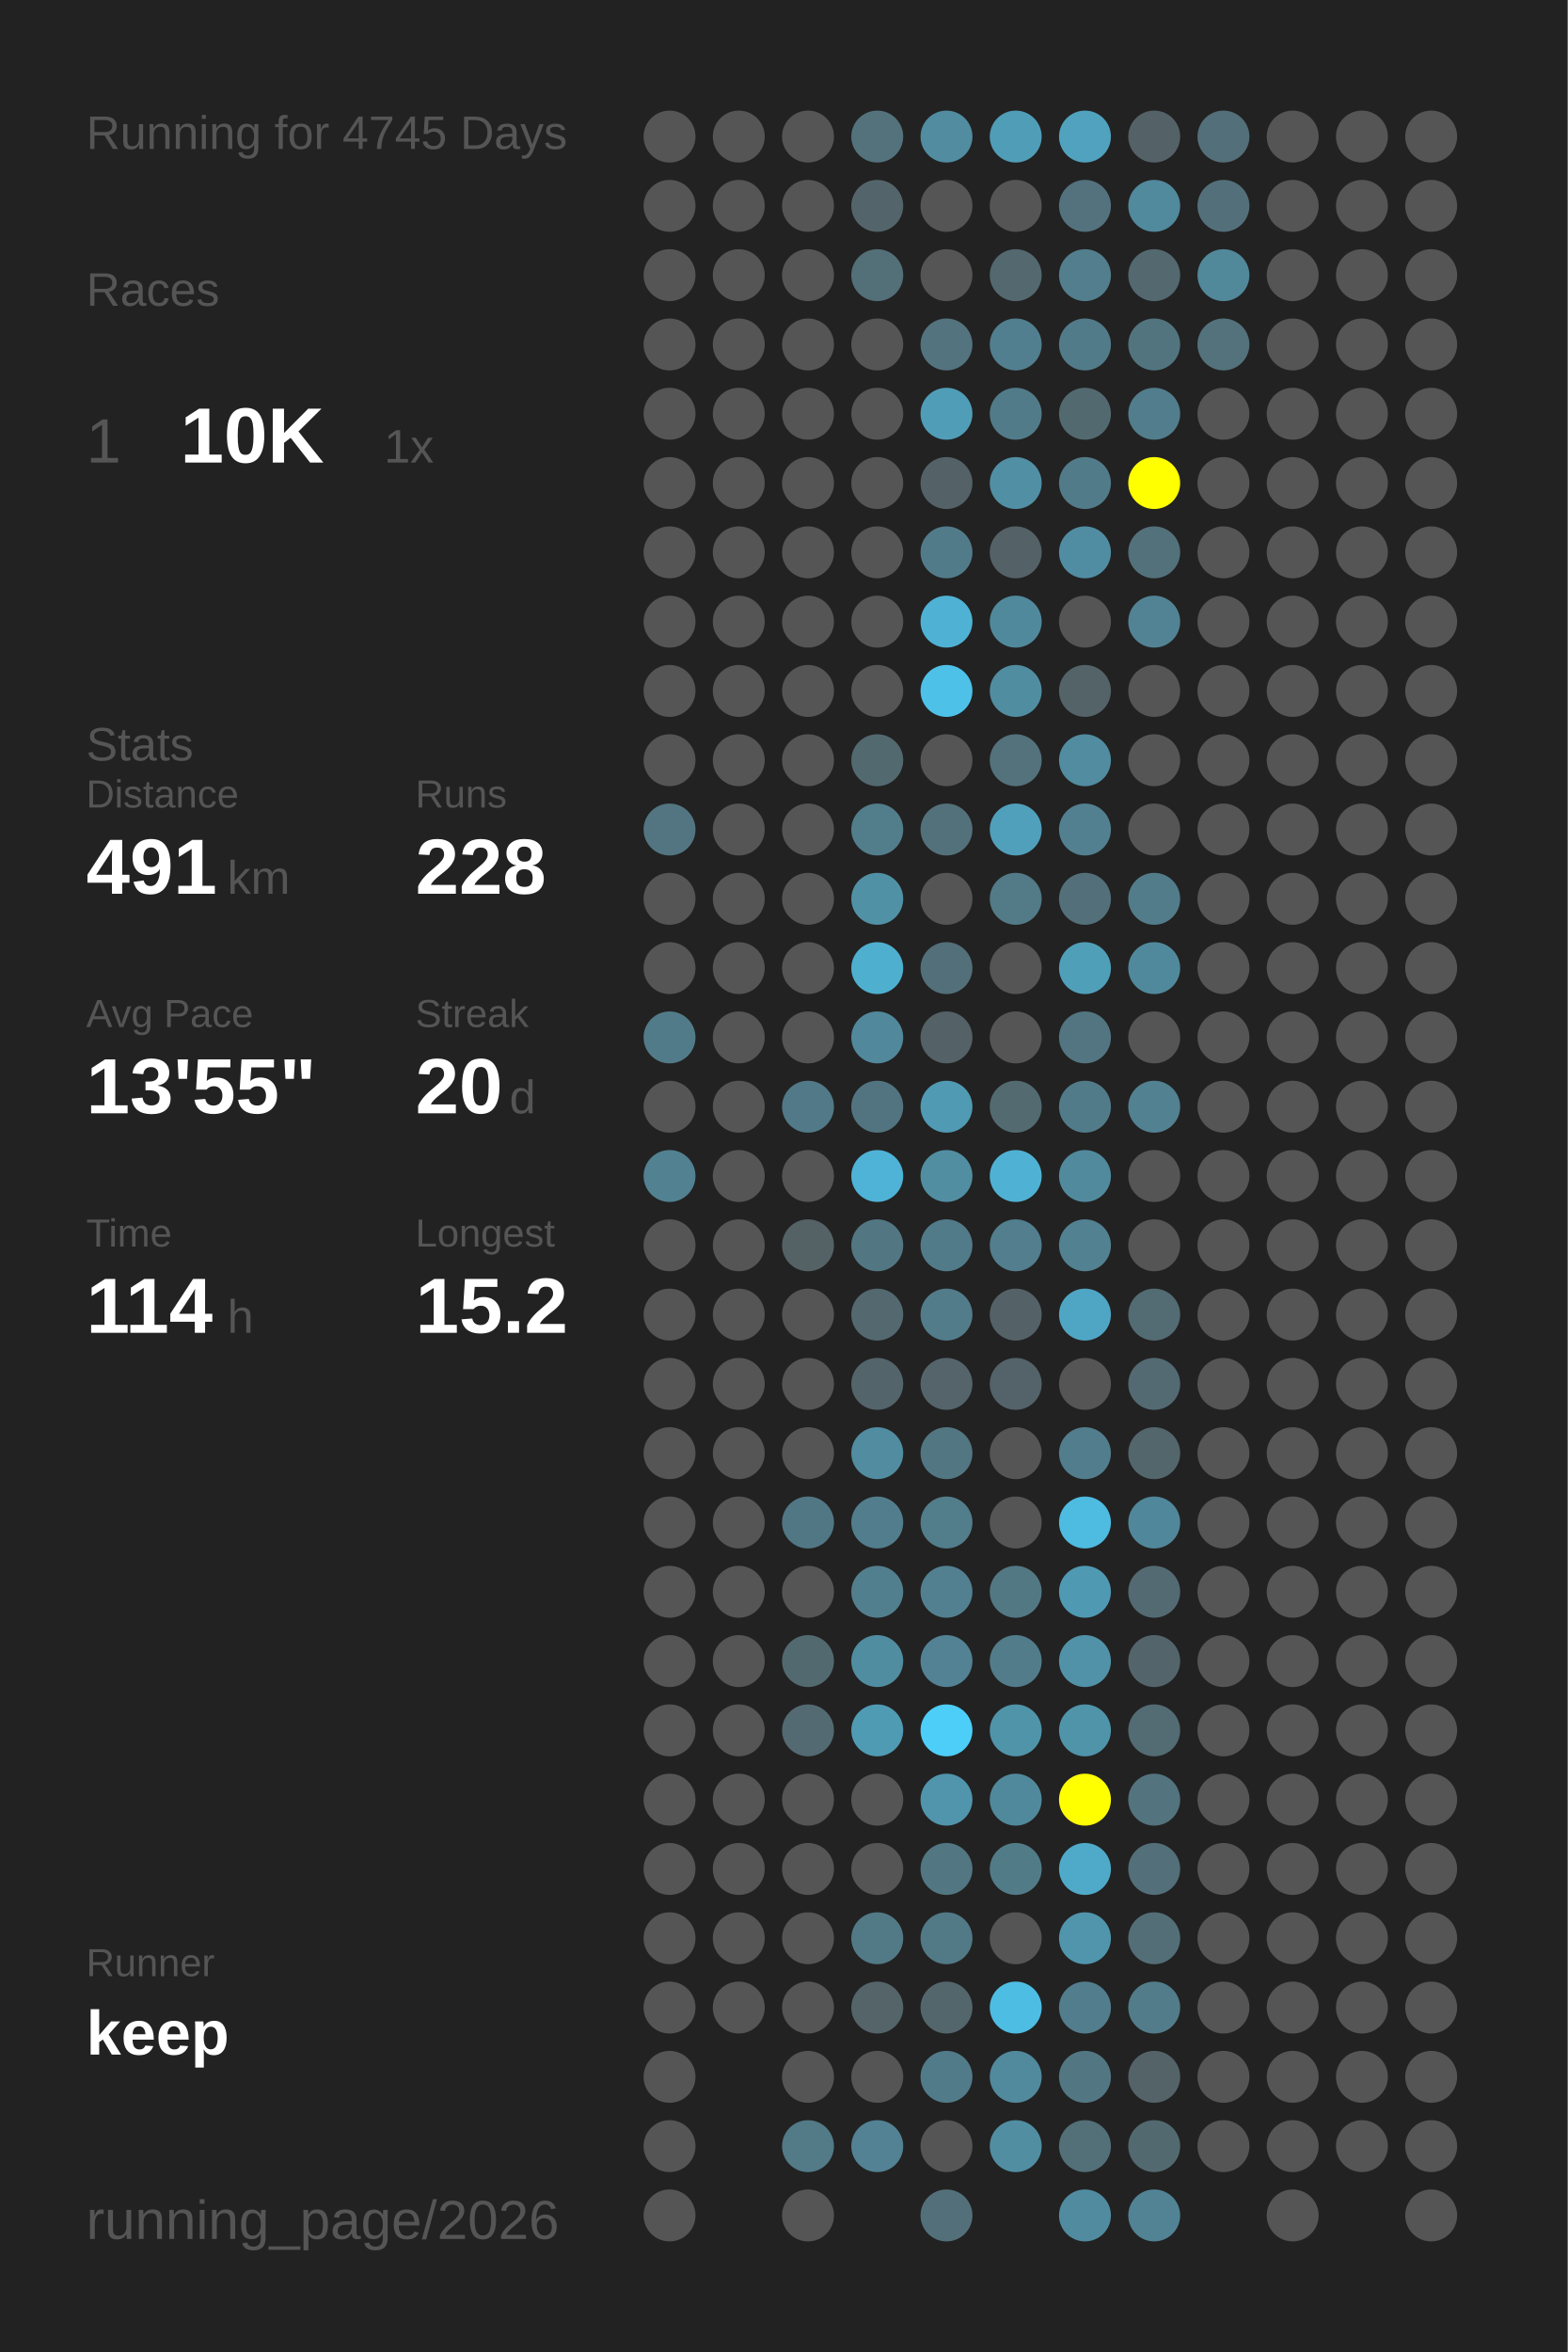
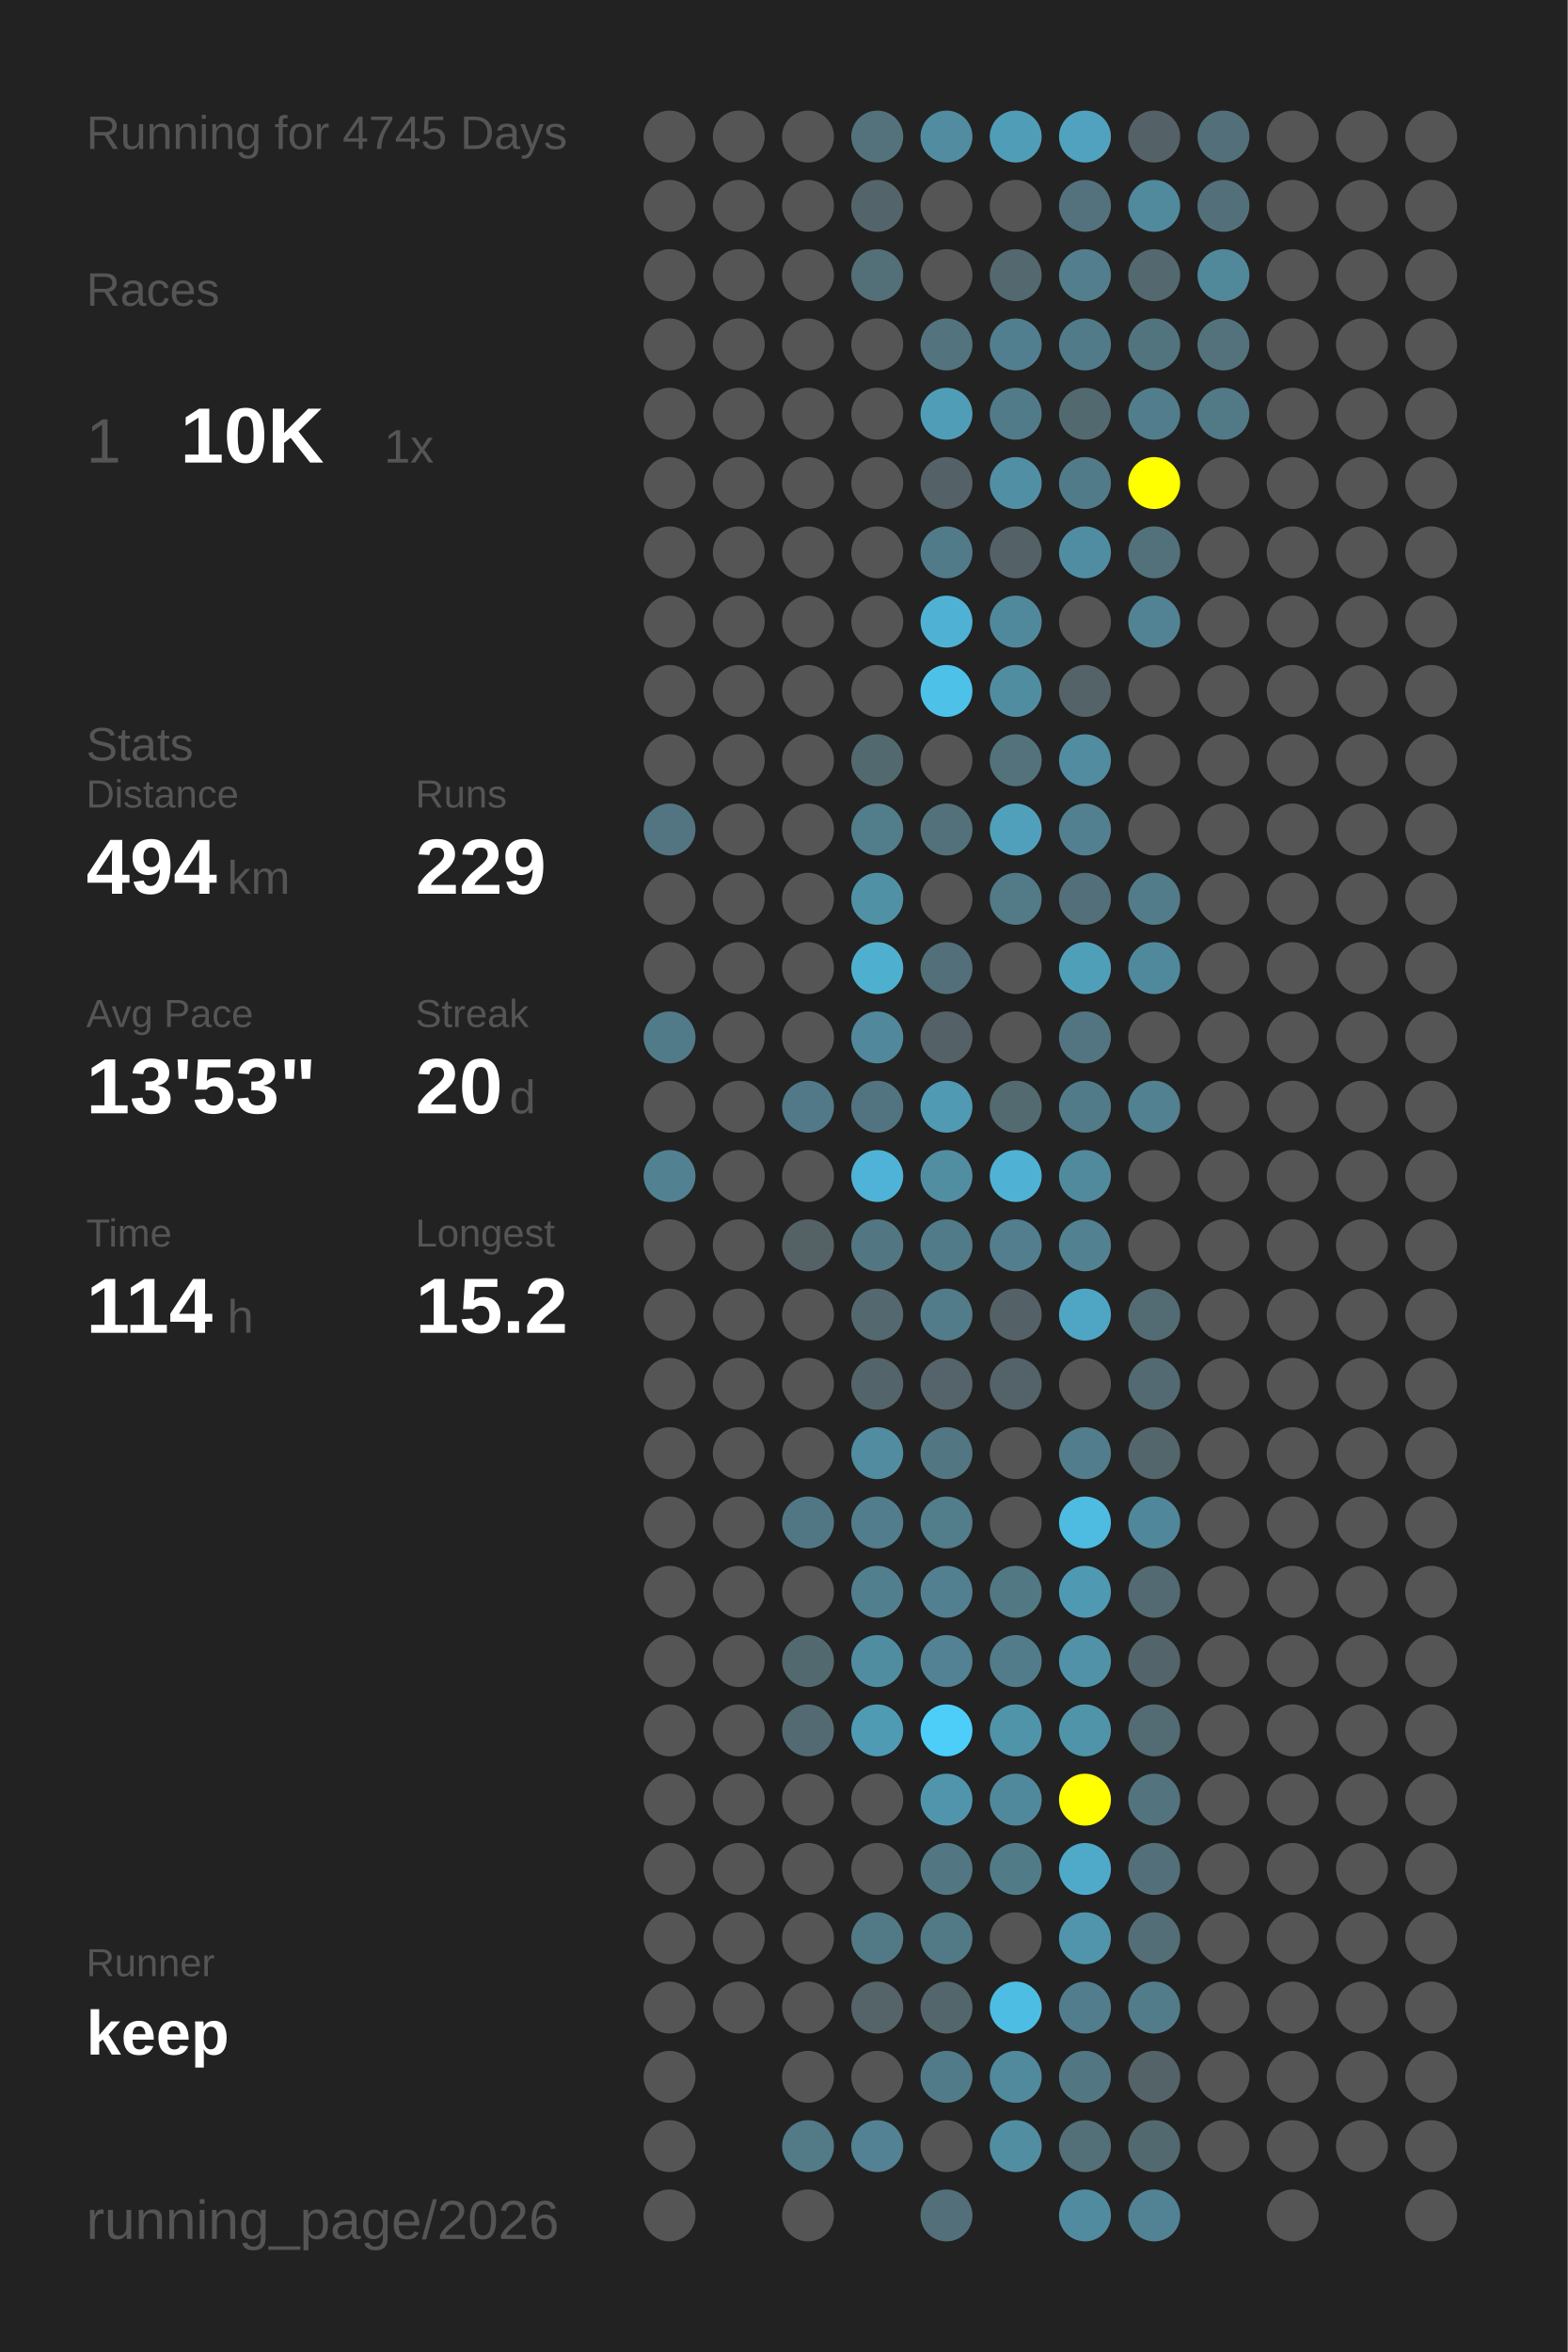
<svg xmlns="http://www.w3.org/2000/svg" baseProfile="full" height="300mm" version="1.1" viewBox="0,0,200,300" width="200mm">
  <defs />
  <rect fill="#222222" height="300" width="200" x="0" y="0" />
  <text fill="#555555" style="font-size:6px; font-family:Arial;" x="11" y="19">Running for 4745 Days</text>
  <text fill="#555555" style="font-size:6px; font-family:Arial;" x="11" y="39">Races</text>
  <text fill="#555555" style="font-size:8px; font-family:Arial;" x="11" y="59">1</text>
  <text fill="#FFFFFF" style="font-size:10px; font-family:Arial; font-weight:bold;" x="23" y="59">10K</text>
  <text fill="#555555" style="font-size:6px; font-family:Arial;" x="49" y="59">1x</text>
  <text fill="#555555" style="font-size:6px; font-family:Arial;" x="11" y="97">Stats</text>
  <text fill="#555555" style="font-size:5px; font-family:Arial;" x="11" y="103">Distance</text>
-   <text fill="#FFFFFF" style="font-size:10px; font-family:Arial; font-weight:bold;" x="11" y="114">491</text>
+   <text fill="#FFFFFF" style="font-size:10px; font-family:Arial; font-weight:bold;" x="11" y="114">494</text>
  <text fill="#555555" style="font-size:6px; font-family:Arial;" x="29" y="114">km</text>
  <text fill="#555555" style="font-size:5px; font-family:Arial;" x="53" y="103">Runs</text>
-   <text fill="#FFFFFF" style="font-size:10px; font-family:Arial; font-weight:bold;" x="53" y="114">228</text>
+   <text fill="#FFFFFF" style="font-size:10px; font-family:Arial; font-weight:bold;" x="53" y="114">229</text>
  <text fill="#555555" style="font-size:5px; font-family:Arial;" x="11" y="131">Avg Pace</text>
-   <text fill="#FFFFFF" style="font-size:10px; font-family:Arial; font-weight:bold;" x="11" y="142">13'55"</text>
+   <text fill="#FFFFFF" style="font-size:10px; font-family:Arial; font-weight:bold;" x="11" y="142">13'53"</text>
  <text fill="#555555" style="font-size:5px; font-family:Arial;" x="53" y="131">Streak</text>
  <text fill="#FFFFFF" style="font-size:10px; font-family:Arial; font-weight:bold;" x="53" y="142">20</text>
  <text fill="#555555" style="font-size:6px; font-family:Arial;" x="65" y="142">d</text>
  <text fill="#555555" style="font-size:5px; font-family:Arial;" x="11" y="159">Time</text>
  <text fill="#FFFFFF" style="font-size:10px; font-family:Arial; font-weight:bold;" x="11" y="170">114</text>
  <text fill="#555555" style="font-size:6px; font-family:Arial;" x="29" y="170">h</text>
  <text fill="#555555" style="font-size:5px; font-family:Arial;" x="53" y="159">Longest</text>
  <text fill="#FFFFFF" style="font-size:10px; font-family:Arial; font-weight:bold;" x="53" y="170">15.2</text>
  <text fill="#555555" style="font-size:5px; font-family:Arial;" x="11" y="252.065">Runner</text>
  <text fill="#FFFFFF" style="font-size:8px; font-family:Arial; font-weight:bold;" x="11" y="262.065">keep</text>
  <text fill="#555555" style="font-size:7px; font-family:Arial;" x="11" y="285.581">running_page/2026</text>
  <circle cx="85.417" cy="17.419" fill="#555555" r="3.312" />
  <circle cx="85.417" cy="26.258" fill="#555555" r="3.312" />
  <circle cx="85.417" cy="35.097" fill="#555555" r="3.312" />
  <circle cx="85.417" cy="43.935" fill="#555555" r="3.312" />
  <circle cx="85.417" cy="52.774" fill="#555555" r="3.312" />
  <circle cx="85.417" cy="61.613" fill="#555555" r="3.312" />
  <circle cx="85.417" cy="70.452" fill="#555555" r="3.312" />
  <circle cx="85.417" cy="79.29" fill="#555555" r="3.312" />
  <circle cx="85.417" cy="88.129" fill="#555555" r="3.312" />
  <circle cx="85.417" cy="96.968" fill="#555555" r="3.312" />
  <circle cx="85.417" cy="105.806" fill="#527581" r="3.312" />
  <circle cx="85.417" cy="114.645" fill="#555555" r="3.312" />
  <circle cx="85.417" cy="123.484" fill="#555555" r="3.312" />
  <circle cx="85.417" cy="132.323" fill="#527b89" r="3.312" />
  <circle cx="85.417" cy="141.161" fill="#555555" r="3.312" />
  <circle cx="85.417" cy="150" fill="#528191" r="3.312" />
  <circle cx="85.417" cy="158.839" fill="#555555" r="3.312" />
  <circle cx="85.417" cy="167.677" fill="#555555" r="3.312" />
  <circle cx="85.417" cy="176.516" fill="#555555" r="3.312" />
  <circle cx="85.417" cy="185.355" fill="#555555" r="3.312" />
  <circle cx="85.417" cy="194.194" fill="#555555" r="3.312" />
  <circle cx="85.417" cy="203.032" fill="#555555" r="3.312" />
  <circle cx="85.417" cy="211.871" fill="#555555" r="3.312" />
  <circle cx="85.417" cy="220.71" fill="#555555" r="3.312" />
  <circle cx="85.417" cy="229.548" fill="#555555" r="3.312" />
  <circle cx="85.417" cy="238.387" fill="#555555" r="3.312" />
  <circle cx="85.417" cy="247.226" fill="#555555" r="3.312" />
  <circle cx="85.417" cy="256.065" fill="#555555" r="3.312" />
  <circle cx="85.417" cy="264.903" fill="#555555" r="3.312" />
  <circle cx="85.417" cy="273.742" fill="#555555" r="3.312" />
  <circle cx="85.417" cy="282.581" fill="#555555" r="3.312" />
  <circle cx="94.25" cy="17.419" fill="#555555" r="3.312" />
  <circle cx="94.25" cy="26.258" fill="#555555" r="3.312" />
  <circle cx="94.25" cy="35.097" fill="#555555" r="3.312" />
  <circle cx="94.25" cy="43.935" fill="#555555" r="3.312" />
  <circle cx="94.25" cy="52.774" fill="#555555" r="3.312" />
  <circle cx="94.25" cy="61.613" fill="#555555" r="3.312" />
  <circle cx="94.25" cy="70.452" fill="#555555" r="3.312" />
  <circle cx="94.25" cy="79.29" fill="#555555" r="3.312" />
  <circle cx="94.25" cy="88.129" fill="#555555" r="3.312" />
  <circle cx="94.25" cy="96.968" fill="#555555" r="3.312" />
  <circle cx="94.25" cy="105.806" fill="#555555" r="3.312" />
  <circle cx="94.25" cy="114.645" fill="#555555" r="3.312" />
  <circle cx="94.25" cy="123.484" fill="#555555" r="3.312" />
  <circle cx="94.25" cy="132.323" fill="#555555" r="3.312" />
  <circle cx="94.25" cy="141.161" fill="#555555" r="3.312" />
  <circle cx="94.25" cy="150" fill="#555555" r="3.312" />
  <circle cx="94.25" cy="158.839" fill="#555555" r="3.312" />
  <circle cx="94.25" cy="167.677" fill="#555555" r="3.312" />
  <circle cx="94.25" cy="176.516" fill="#555555" r="3.312" />
  <circle cx="94.25" cy="185.355" fill="#555555" r="3.312" />
  <circle cx="94.25" cy="194.194" fill="#555555" r="3.312" />
  <circle cx="94.25" cy="203.032" fill="#555555" r="3.312" />
  <circle cx="94.25" cy="211.871" fill="#555555" r="3.312" />
  <circle cx="94.25" cy="220.71" fill="#555555" r="3.312" />
  <circle cx="94.25" cy="229.548" fill="#555555" r="3.312" />
  <circle cx="94.25" cy="238.387" fill="#555555" r="3.312" />
  <circle cx="94.25" cy="247.226" fill="#555555" r="3.312" />
  <circle cx="94.25" cy="256.065" fill="#555555" r="3.312" />
  <circle cx="103.083" cy="17.419" fill="#555555" r="3.312" />
  <circle cx="103.083" cy="26.258" fill="#555555" r="3.312" />
  <circle cx="103.083" cy="35.097" fill="#555555" r="3.312" />
  <circle cx="103.083" cy="43.935" fill="#555555" r="3.312" />
  <circle cx="103.083" cy="52.774" fill="#555555" r="3.312" />
  <circle cx="103.083" cy="61.613" fill="#555555" r="3.312" />
  <circle cx="103.083" cy="70.452" fill="#555555" r="3.312" />
  <circle cx="103.083" cy="79.29" fill="#555555" r="3.312" />
  <circle cx="103.083" cy="88.129" fill="#555555" r="3.312" />
  <circle cx="103.083" cy="96.968" fill="#555555" r="3.312" />
  <circle cx="103.083" cy="105.806" fill="#555555" r="3.312" />
  <circle cx="103.083" cy="114.645" fill="#555555" r="3.312" />
  <circle cx="103.083" cy="123.484" fill="#555555" r="3.312" />
  <circle cx="103.083" cy="132.323" fill="#555555" r="3.312" />
  <circle cx="103.083" cy="141.161" fill="#527987" r="3.312" />
  <circle cx="103.083" cy="150" fill="#555555" r="3.312" />
  <circle cx="103.083" cy="158.839" fill="#546266" r="3.312" />
  <circle cx="103.083" cy="167.677" fill="#555555" r="3.312" />
  <circle cx="103.083" cy="176.516" fill="#555555" r="3.312" />
  <circle cx="103.083" cy="185.355" fill="#555555" r="3.312" />
  <circle cx="103.083" cy="194.194" fill="#527784" r="3.312" />
  <circle cx="103.083" cy="203.032" fill="#555555" r="3.312" />
  <circle cx="103.083" cy="211.871" fill="#536970" r="3.312" />
  <circle cx="103.083" cy="220.71" fill="#536a72" r="3.312" />
  <circle cx="103.083" cy="229.548" fill="#555555" r="3.312" />
  <circle cx="103.083" cy="238.387" fill="#555555" r="3.312" />
  <circle cx="103.083" cy="247.226" fill="#555555" r="3.312" />
  <circle cx="103.083" cy="256.065" fill="#555555" r="3.312" />
  <circle cx="103.083" cy="264.903" fill="#555555" r="3.312" />
  <circle cx="103.083" cy="273.742" fill="#527a87" r="3.312" />
  <circle cx="103.083" cy="282.581" fill="#555555" r="3.312" />
  <circle cx="111.917" cy="17.419" fill="#53727c" r="3.312" />
  <circle cx="111.917" cy="26.258" fill="#53656b" r="3.312" />
  <circle cx="111.917" cy="35.097" fill="#536f78" r="3.312" />
  <circle cx="111.917" cy="43.935" fill="#555555" r="3.312" />
  <circle cx="111.917" cy="52.774" fill="#555555" r="3.312" />
  <circle cx="111.917" cy="61.613" fill="#555555" r="3.312" />
  <circle cx="111.917" cy="70.452" fill="#555555" r="3.312" />
  <circle cx="111.917" cy="79.29" fill="#555555" r="3.312" />
  <circle cx="111.917" cy="88.129" fill="#555555" r="3.312" />
  <circle cx="111.917" cy="96.968" fill="#536970" r="3.312" />
  <circle cx="111.917" cy="105.806" fill="#527d8b" r="3.312" />
  <circle cx="111.917" cy="114.645" fill="#5191a6" r="3.312" />
  <circle cx="111.917" cy="123.484" fill="#4fafcf" r="3.312" />
  <circle cx="111.917" cy="132.323" fill="#51889b" r="3.312" />
  <circle cx="111.917" cy="141.161" fill="#527480" r="3.312" />
  <circle cx="111.917" cy="150" fill="#4eb3d6" r="3.312" />
  <circle cx="111.917" cy="158.839" fill="#527783" r="3.312" />
  <circle cx="111.917" cy="167.677" fill="#53686f" r="3.312" />
  <circle cx="111.917" cy="176.516" fill="#53646a" r="3.312" />
  <circle cx="111.917" cy="185.355" fill="#518ca0" r="3.312" />
  <circle cx="111.917" cy="194.194" fill="#527d8c" r="3.312" />
  <circle cx="111.917" cy="203.032" fill="#527f8e" r="3.312" />
  <circle cx="111.917" cy="211.871" fill="#518da1" r="3.312" />
  <circle cx="111.917" cy="220.71" fill="#509bb4" r="3.312" />
  <circle cx="111.917" cy="229.548" fill="#555555" r="3.312" />
  <circle cx="111.917" cy="238.387" fill="#555555" r="3.312" />
  <circle cx="111.917" cy="247.226" fill="#527986" r="3.312" />
  <circle cx="111.917" cy="256.065" fill="#546469" r="3.312" />
  <circle cx="111.917" cy="264.903" fill="#555555" r="3.312" />
  <circle cx="111.917" cy="273.742" fill="#528293" r="3.312" />
  <circle cx="120.75" cy="17.419" fill="#518ca0" r="3.312" />
  <circle cx="120.75" cy="26.258" fill="#555555" r="3.312" />
  <circle cx="120.75" cy="35.097" fill="#555555" r="3.312" />
  <circle cx="120.75" cy="43.935" fill="#53737e" r="3.312" />
  <circle cx="120.75" cy="52.774" fill="#509db8" r="3.312" />
  <circle cx="120.75" cy="61.613" fill="#546267" r="3.312" />
  <circle cx="120.75" cy="70.452" fill="#527b89" r="3.312" />
  <circle cx="120.75" cy="79.29" fill="#4fb2d4" r="3.312" />
  <circle cx="120.75" cy="88.129" fill="#4ec1e8" r="3.312" />
  <circle cx="120.75" cy="96.968" fill="#555555" r="3.312" />
  <circle cx="120.75" cy="105.806" fill="#53717b" r="3.312" />
  <circle cx="120.75" cy="114.645" fill="#555555" r="3.312" />
  <circle cx="120.75" cy="123.484" fill="#536f79" r="3.312" />
  <circle cx="120.75" cy="132.323" fill="#546166" r="3.312" />
  <circle cx="120.75" cy="141.161" fill="#509ab3" r="3.312" />
  <circle cx="120.75" cy="150" fill="#518ea2" r="3.312" />
  <circle cx="120.75" cy="158.839" fill="#527b89" r="3.312" />
  <circle cx="120.75" cy="167.677" fill="#527c8a" r="3.312" />
  <circle cx="120.75" cy="176.516" fill="#54646a" r="3.312" />
  <circle cx="120.75" cy="185.355" fill="#527682" r="3.312" />
  <circle cx="120.75" cy="194.194" fill="#527d8b" r="3.312" />
  <circle cx="120.75" cy="203.032" fill="#528090" r="3.312" />
  <circle cx="120.75" cy="211.871" fill="#528293" r="3.312" />
  <circle cx="120.75" cy="220.71" fill="#4dcef9" r="3.312" />
  <circle cx="120.75" cy="229.548" fill="#5095ac" r="3.312" />
  <circle cx="120.75" cy="238.387" fill="#527682" r="3.312" />
  <circle cx="120.75" cy="247.226" fill="#527986" r="3.312" />
  <circle cx="120.75" cy="256.065" fill="#53666c" r="3.312" />
  <circle cx="120.75" cy="264.903" fill="#527b89" r="3.312" />
  <circle cx="120.75" cy="273.742" fill="#555555" r="3.312" />
  <circle cx="120.75" cy="282.581" fill="#53707a" r="3.312" />
  <circle cx="129.583" cy="17.419" fill="#509db7" r="3.312" />
  <circle cx="129.583" cy="26.258" fill="#555555" r="3.312" />
  <circle cx="129.583" cy="35.097" fill="#53686f" r="3.312" />
  <circle cx="129.583" cy="43.935" fill="#527f8f" r="3.312" />
  <circle cx="129.583" cy="52.774" fill="#527b89" r="3.312" />
  <circle cx="129.583" cy="61.613" fill="#518fa4" r="3.312" />
  <circle cx="129.583" cy="70.452" fill="#546267" r="3.312" />
  <circle cx="129.583" cy="79.29" fill="#51899c" r="3.312" />
  <circle cx="129.583" cy="88.129" fill="#518da1" r="3.312" />
  <circle cx="129.583" cy="96.968" fill="#53727c" r="3.312" />
  <circle cx="129.583" cy="105.806" fill="#50a0bb" r="3.312" />
  <circle cx="129.583" cy="114.645" fill="#527a87" r="3.312" />
  <circle cx="129.583" cy="123.484" fill="#555555" r="3.312" />
  <circle cx="129.583" cy="132.323" fill="#555555" r="3.312" />
  <circle cx="129.583" cy="141.161" fill="#536a71" r="3.312" />
  <circle cx="129.583" cy="150" fill="#4fb2d4" r="3.312" />
  <circle cx="129.583" cy="158.839" fill="#527e8e" r="3.312" />
  <circle cx="129.583" cy="167.677" fill="#546267" r="3.312" />
  <circle cx="129.583" cy="176.516" fill="#546369" r="3.312" />
  <circle cx="129.583" cy="185.355" fill="#555555" r="3.312" />
  <circle cx="129.583" cy="194.194" fill="#555555" r="3.312" />
  <circle cx="129.583" cy="203.032" fill="#527884" r="3.312" />
  <circle cx="129.583" cy="211.871" fill="#527c8a" r="3.312" />
  <circle cx="129.583" cy="220.71" fill="#5094aa" r="3.312" />
  <circle cx="129.583" cy="229.548" fill="#51899c" r="3.312" />
  <circle cx="129.583" cy="238.387" fill="#527b88" r="3.312" />
  <circle cx="129.583" cy="247.226" fill="#555555" r="3.312" />
  <circle cx="129.583" cy="256.065" fill="#4ebde3" r="3.312" />
  <circle cx="129.583" cy="264.903" fill="#51899d" r="3.312" />
  <circle cx="129.583" cy="273.742" fill="#518ea2" r="3.312" />
  <circle cx="138.417" cy="17.419" fill="#50a2be" r="3.312" />
  <circle cx="138.417" cy="26.258" fill="#53727d" r="3.312" />
  <circle cx="138.417" cy="35.097" fill="#527e8d" r="3.312" />
  <circle cx="138.417" cy="43.935" fill="#527b89" r="3.312" />
  <circle cx="138.417" cy="52.774" fill="#536970" r="3.312" />
  <circle cx="138.417" cy="61.613" fill="#527b89" r="3.312" />
  <circle cx="138.417" cy="70.452" fill="#518da2" r="3.312" />
  <circle cx="138.417" cy="79.29" fill="#555555" r="3.312" />
  <circle cx="138.417" cy="88.129" fill="#546368" r="3.312" />
  <circle cx="138.417" cy="96.968" fill="#518ca0" r="3.312" />
  <circle cx="138.417" cy="105.806" fill="#528090" r="3.312" />
  <circle cx="138.417" cy="114.645" fill="#53707a" r="3.312" />
  <circle cx="138.417" cy="123.484" fill="#509fb9" r="3.312" />
  <circle cx="138.417" cy="132.323" fill="#527581" r="3.312" />
  <circle cx="138.417" cy="141.161" fill="#527b89" r="3.312" />
  <circle cx="138.417" cy="150" fill="#518a9d" r="3.312" />
  <circle cx="138.417" cy="158.839" fill="#528191" r="3.312" />
  <circle cx="138.417" cy="167.677" fill="#4fa6c4" r="3.312" />
  <circle cx="138.417" cy="176.516" fill="#555555" r="3.312" />
  <circle cx="138.417" cy="185.355" fill="#527d8c" r="3.312" />
  <circle cx="138.417" cy="194.194" fill="#4ebbe0" r="3.312" />
  <circle cx="138.417" cy="203.032" fill="#5099b2" r="3.312" />
  <circle cx="138.417" cy="211.871" fill="#5192a8" r="3.312" />
  <circle cx="138.417" cy="220.71" fill="#5094aa" r="3.312" />
  <circle cx="138.417" cy="229.548" fill="#FFFF00" r="3.312" />
  <circle cx="138.417" cy="238.387" fill="#4faac9" r="3.312" />
  <circle cx="138.417" cy="247.226" fill="#5095ac" r="3.312" />
  <circle cx="138.417" cy="256.065" fill="#527d8c" r="3.312" />
  <circle cx="138.417" cy="264.903" fill="#527783" r="3.312" />
  <circle cx="138.417" cy="273.742" fill="#536f78" r="3.312" />
  <circle cx="138.417" cy="282.581" fill="#518b9f" r="3.312" />
  <circle cx="147.25" cy="17.419" fill="#546267" r="3.312" />
  <circle cx="147.25" cy="26.258" fill="#51899d" r="3.312" />
  <circle cx="147.25" cy="35.097" fill="#53686f" r="3.312" />
  <circle cx="147.25" cy="43.935" fill="#52747f" r="3.312" />
  <circle cx="147.25" cy="52.774" fill="#527d8c" r="3.312" />
  <circle cx="147.25" cy="61.613" fill="#FFFF00" r="3.312" />
  <circle cx="147.25" cy="70.452" fill="#53717b" r="3.312" />
  <circle cx="147.25" cy="79.29" fill="#528394" r="3.312" />
  <circle cx="147.25" cy="88.129" fill="#555555" r="3.312" />
  <circle cx="147.25" cy="96.968" fill="#555555" r="3.312" />
  <circle cx="147.25" cy="105.806" fill="#555555" r="3.312" />
  <circle cx="147.25" cy="114.645" fill="#527c8a" r="3.312" />
  <circle cx="147.25" cy="123.484" fill="#51899c" r="3.312" />
  <circle cx="147.25" cy="132.323" fill="#555555" r="3.312" />
  <circle cx="147.25" cy="141.161" fill="#528191" r="3.312" />
  <circle cx="147.25" cy="150" fill="#555555" r="3.312" />
  <circle cx="147.25" cy="158.839" fill="#555555" r="3.312" />
  <circle cx="147.25" cy="167.677" fill="#536b73" r="3.312" />
  <circle cx="147.25" cy="176.516" fill="#536a72" r="3.312" />
  <circle cx="147.25" cy="185.355" fill="#53666c" r="3.312" />
  <circle cx="147.25" cy="194.194" fill="#51879a" r="3.312" />
  <circle cx="147.25" cy="203.032" fill="#536a72" r="3.312" />
  <circle cx="147.25" cy="211.871" fill="#53656a" r="3.312" />
  <circle cx="147.25" cy="220.71" fill="#536b73" r="3.312" />
  <circle cx="147.25" cy="229.548" fill="#53737e" r="3.312" />
  <circle cx="147.25" cy="238.387" fill="#536f79" r="3.312" />
  <circle cx="147.25" cy="247.226" fill="#536e77" r="3.312" />
  <circle cx="147.25" cy="256.065" fill="#527c8a" r="3.312" />
  <circle cx="147.25" cy="264.903" fill="#546368" r="3.312" />
  <circle cx="147.25" cy="273.742" fill="#536970" r="3.312" />
  <circle cx="147.25" cy="282.581" fill="#518394" r="3.312" />
  <circle cx="156.083" cy="17.419" fill="#536f79" r="3.312" />
  <circle cx="156.083" cy="26.258" fill="#53707a" r="3.312" />
  <circle cx="156.083" cy="35.097" fill="#51889a" r="3.312" />
  <circle cx="156.083" cy="43.935" fill="#53727c" r="3.312" />
-   <circle cx="156.083" cy="52.774" fill="#555555" r="3.312" />
+   <circle cx="156.083" cy="52.774" fill="#527986" r="3.312" />
  <circle cx="156.083" cy="61.613" fill="#555555" r="3.312" />
  <circle cx="156.083" cy="70.452" fill="#555555" r="3.312" />
  <circle cx="156.083" cy="79.29" fill="#555555" r="3.312" />
  <circle cx="156.083" cy="88.129" fill="#555555" r="3.312" />
  <circle cx="156.083" cy="96.968" fill="#555555" r="3.312" />
  <circle cx="156.083" cy="105.806" fill="#555555" r="3.312" />
  <circle cx="156.083" cy="114.645" fill="#555555" r="3.312" />
  <circle cx="156.083" cy="123.484" fill="#555555" r="3.312" />
  <circle cx="156.083" cy="132.323" fill="#555555" r="3.312" />
  <circle cx="156.083" cy="141.161" fill="#555555" r="3.312" />
  <circle cx="156.083" cy="150" fill="#555555" r="3.312" />
  <circle cx="156.083" cy="158.839" fill="#555555" r="3.312" />
  <circle cx="156.083" cy="167.677" fill="#555555" r="3.312" />
  <circle cx="156.083" cy="176.516" fill="#555555" r="3.312" />
  <circle cx="156.083" cy="185.355" fill="#555555" r="3.312" />
  <circle cx="156.083" cy="194.194" fill="#555555" r="3.312" />
  <circle cx="156.083" cy="203.032" fill="#555555" r="3.312" />
  <circle cx="156.083" cy="211.871" fill="#555555" r="3.312" />
  <circle cx="156.083" cy="220.71" fill="#555555" r="3.312" />
  <circle cx="156.083" cy="229.548" fill="#555555" r="3.312" />
  <circle cx="156.083" cy="238.387" fill="#555555" r="3.312" />
  <circle cx="156.083" cy="247.226" fill="#555555" r="3.312" />
  <circle cx="156.083" cy="256.065" fill="#555555" r="3.312" />
  <circle cx="156.083" cy="264.903" fill="#555555" r="3.312" />
  <circle cx="156.083" cy="273.742" fill="#555555" r="3.312" />
  <circle cx="164.917" cy="17.419" fill="#555555" r="3.312" />
  <circle cx="164.917" cy="26.258" fill="#555555" r="3.312" />
  <circle cx="164.917" cy="35.097" fill="#555555" r="3.312" />
  <circle cx="164.917" cy="43.935" fill="#555555" r="3.312" />
  <circle cx="164.917" cy="52.774" fill="#555555" r="3.312" />
  <circle cx="164.917" cy="61.613" fill="#555555" r="3.312" />
  <circle cx="164.917" cy="70.452" fill="#555555" r="3.312" />
  <circle cx="164.917" cy="79.29" fill="#555555" r="3.312" />
  <circle cx="164.917" cy="88.129" fill="#555555" r="3.312" />
  <circle cx="164.917" cy="96.968" fill="#555555" r="3.312" />
  <circle cx="164.917" cy="105.806" fill="#555555" r="3.312" />
  <circle cx="164.917" cy="114.645" fill="#555555" r="3.312" />
  <circle cx="164.917" cy="123.484" fill="#555555" r="3.312" />
  <circle cx="164.917" cy="132.323" fill="#555555" r="3.312" />
  <circle cx="164.917" cy="141.161" fill="#555555" r="3.312" />
  <circle cx="164.917" cy="150" fill="#555555" r="3.312" />
  <circle cx="164.917" cy="158.839" fill="#555555" r="3.312" />
  <circle cx="164.917" cy="167.677" fill="#555555" r="3.312" />
  <circle cx="164.917" cy="176.516" fill="#555555" r="3.312" />
  <circle cx="164.917" cy="185.355" fill="#555555" r="3.312" />
  <circle cx="164.917" cy="194.194" fill="#555555" r="3.312" />
  <circle cx="164.917" cy="203.032" fill="#555555" r="3.312" />
  <circle cx="164.917" cy="211.871" fill="#555555" r="3.312" />
  <circle cx="164.917" cy="220.71" fill="#555555" r="3.312" />
  <circle cx="164.917" cy="229.548" fill="#555555" r="3.312" />
  <circle cx="164.917" cy="238.387" fill="#555555" r="3.312" />
  <circle cx="164.917" cy="247.226" fill="#555555" r="3.312" />
  <circle cx="164.917" cy="256.065" fill="#555555" r="3.312" />
  <circle cx="164.917" cy="264.903" fill="#555555" r="3.312" />
  <circle cx="164.917" cy="273.742" fill="#555555" r="3.312" />
  <circle cx="164.917" cy="282.581" fill="#555555" r="3.312" />
  <circle cx="173.75" cy="17.419" fill="#555555" r="3.312" />
  <circle cx="173.75" cy="26.258" fill="#555555" r="3.312" />
  <circle cx="173.75" cy="35.097" fill="#555555" r="3.312" />
  <circle cx="173.75" cy="43.935" fill="#555555" r="3.312" />
  <circle cx="173.75" cy="52.774" fill="#555555" r="3.312" />
  <circle cx="173.75" cy="61.613" fill="#555555" r="3.312" />
  <circle cx="173.75" cy="70.452" fill="#555555" r="3.312" />
  <circle cx="173.75" cy="79.29" fill="#555555" r="3.312" />
  <circle cx="173.75" cy="88.129" fill="#555555" r="3.312" />
  <circle cx="173.75" cy="96.968" fill="#555555" r="3.312" />
  <circle cx="173.75" cy="105.806" fill="#555555" r="3.312" />
  <circle cx="173.75" cy="114.645" fill="#555555" r="3.312" />
  <circle cx="173.75" cy="123.484" fill="#555555" r="3.312" />
  <circle cx="173.75" cy="132.323" fill="#555555" r="3.312" />
  <circle cx="173.75" cy="141.161" fill="#555555" r="3.312" />
  <circle cx="173.75" cy="150" fill="#555555" r="3.312" />
  <circle cx="173.75" cy="158.839" fill="#555555" r="3.312" />
  <circle cx="173.75" cy="167.677" fill="#555555" r="3.312" />
  <circle cx="173.75" cy="176.516" fill="#555555" r="3.312" />
  <circle cx="173.75" cy="185.355" fill="#555555" r="3.312" />
  <circle cx="173.75" cy="194.194" fill="#555555" r="3.312" />
  <circle cx="173.75" cy="203.032" fill="#555555" r="3.312" />
  <circle cx="173.75" cy="211.871" fill="#555555" r="3.312" />
  <circle cx="173.75" cy="220.71" fill="#555555" r="3.312" />
  <circle cx="173.75" cy="229.548" fill="#555555" r="3.312" />
  <circle cx="173.75" cy="238.387" fill="#555555" r="3.312" />
  <circle cx="173.75" cy="247.226" fill="#555555" r="3.312" />
  <circle cx="173.75" cy="256.065" fill="#555555" r="3.312" />
  <circle cx="173.75" cy="264.903" fill="#555555" r="3.312" />
  <circle cx="173.75" cy="273.742" fill="#555555" r="3.312" />
  <circle cx="182.583" cy="17.419" fill="#555555" r="3.312" />
  <circle cx="182.583" cy="26.258" fill="#555555" r="3.312" />
  <circle cx="182.583" cy="35.097" fill="#555555" r="3.312" />
  <circle cx="182.583" cy="43.935" fill="#555555" r="3.312" />
  <circle cx="182.583" cy="52.774" fill="#555555" r="3.312" />
  <circle cx="182.583" cy="61.613" fill="#555555" r="3.312" />
  <circle cx="182.583" cy="70.452" fill="#555555" r="3.312" />
  <circle cx="182.583" cy="79.29" fill="#555555" r="3.312" />
  <circle cx="182.583" cy="88.129" fill="#555555" r="3.312" />
  <circle cx="182.583" cy="96.968" fill="#555555" r="3.312" />
  <circle cx="182.583" cy="105.806" fill="#555555" r="3.312" />
  <circle cx="182.583" cy="114.645" fill="#555555" r="3.312" />
  <circle cx="182.583" cy="123.484" fill="#555555" r="3.312" />
  <circle cx="182.583" cy="132.323" fill="#555555" r="3.312" />
  <circle cx="182.583" cy="141.161" fill="#555555" r="3.312" />
  <circle cx="182.583" cy="150" fill="#555555" r="3.312" />
  <circle cx="182.583" cy="158.839" fill="#555555" r="3.312" />
  <circle cx="182.583" cy="167.677" fill="#555555" r="3.312" />
  <circle cx="182.583" cy="176.516" fill="#555555" r="3.312" />
  <circle cx="182.583" cy="185.355" fill="#555555" r="3.312" />
  <circle cx="182.583" cy="194.194" fill="#555555" r="3.312" />
  <circle cx="182.583" cy="203.032" fill="#555555" r="3.312" />
  <circle cx="182.583" cy="211.871" fill="#555555" r="3.312" />
  <circle cx="182.583" cy="220.71" fill="#555555" r="3.312" />
  <circle cx="182.583" cy="229.548" fill="#555555" r="3.312" />
  <circle cx="182.583" cy="238.387" fill="#555555" r="3.312" />
  <circle cx="182.583" cy="247.226" fill="#555555" r="3.312" />
  <circle cx="182.583" cy="256.065" fill="#555555" r="3.312" />
  <circle cx="182.583" cy="264.903" fill="#555555" r="3.312" />
  <circle cx="182.583" cy="273.742" fill="#555555" r="3.312" />
  <circle cx="182.583" cy="282.581" fill="#555555" r="3.312" />
</svg>
